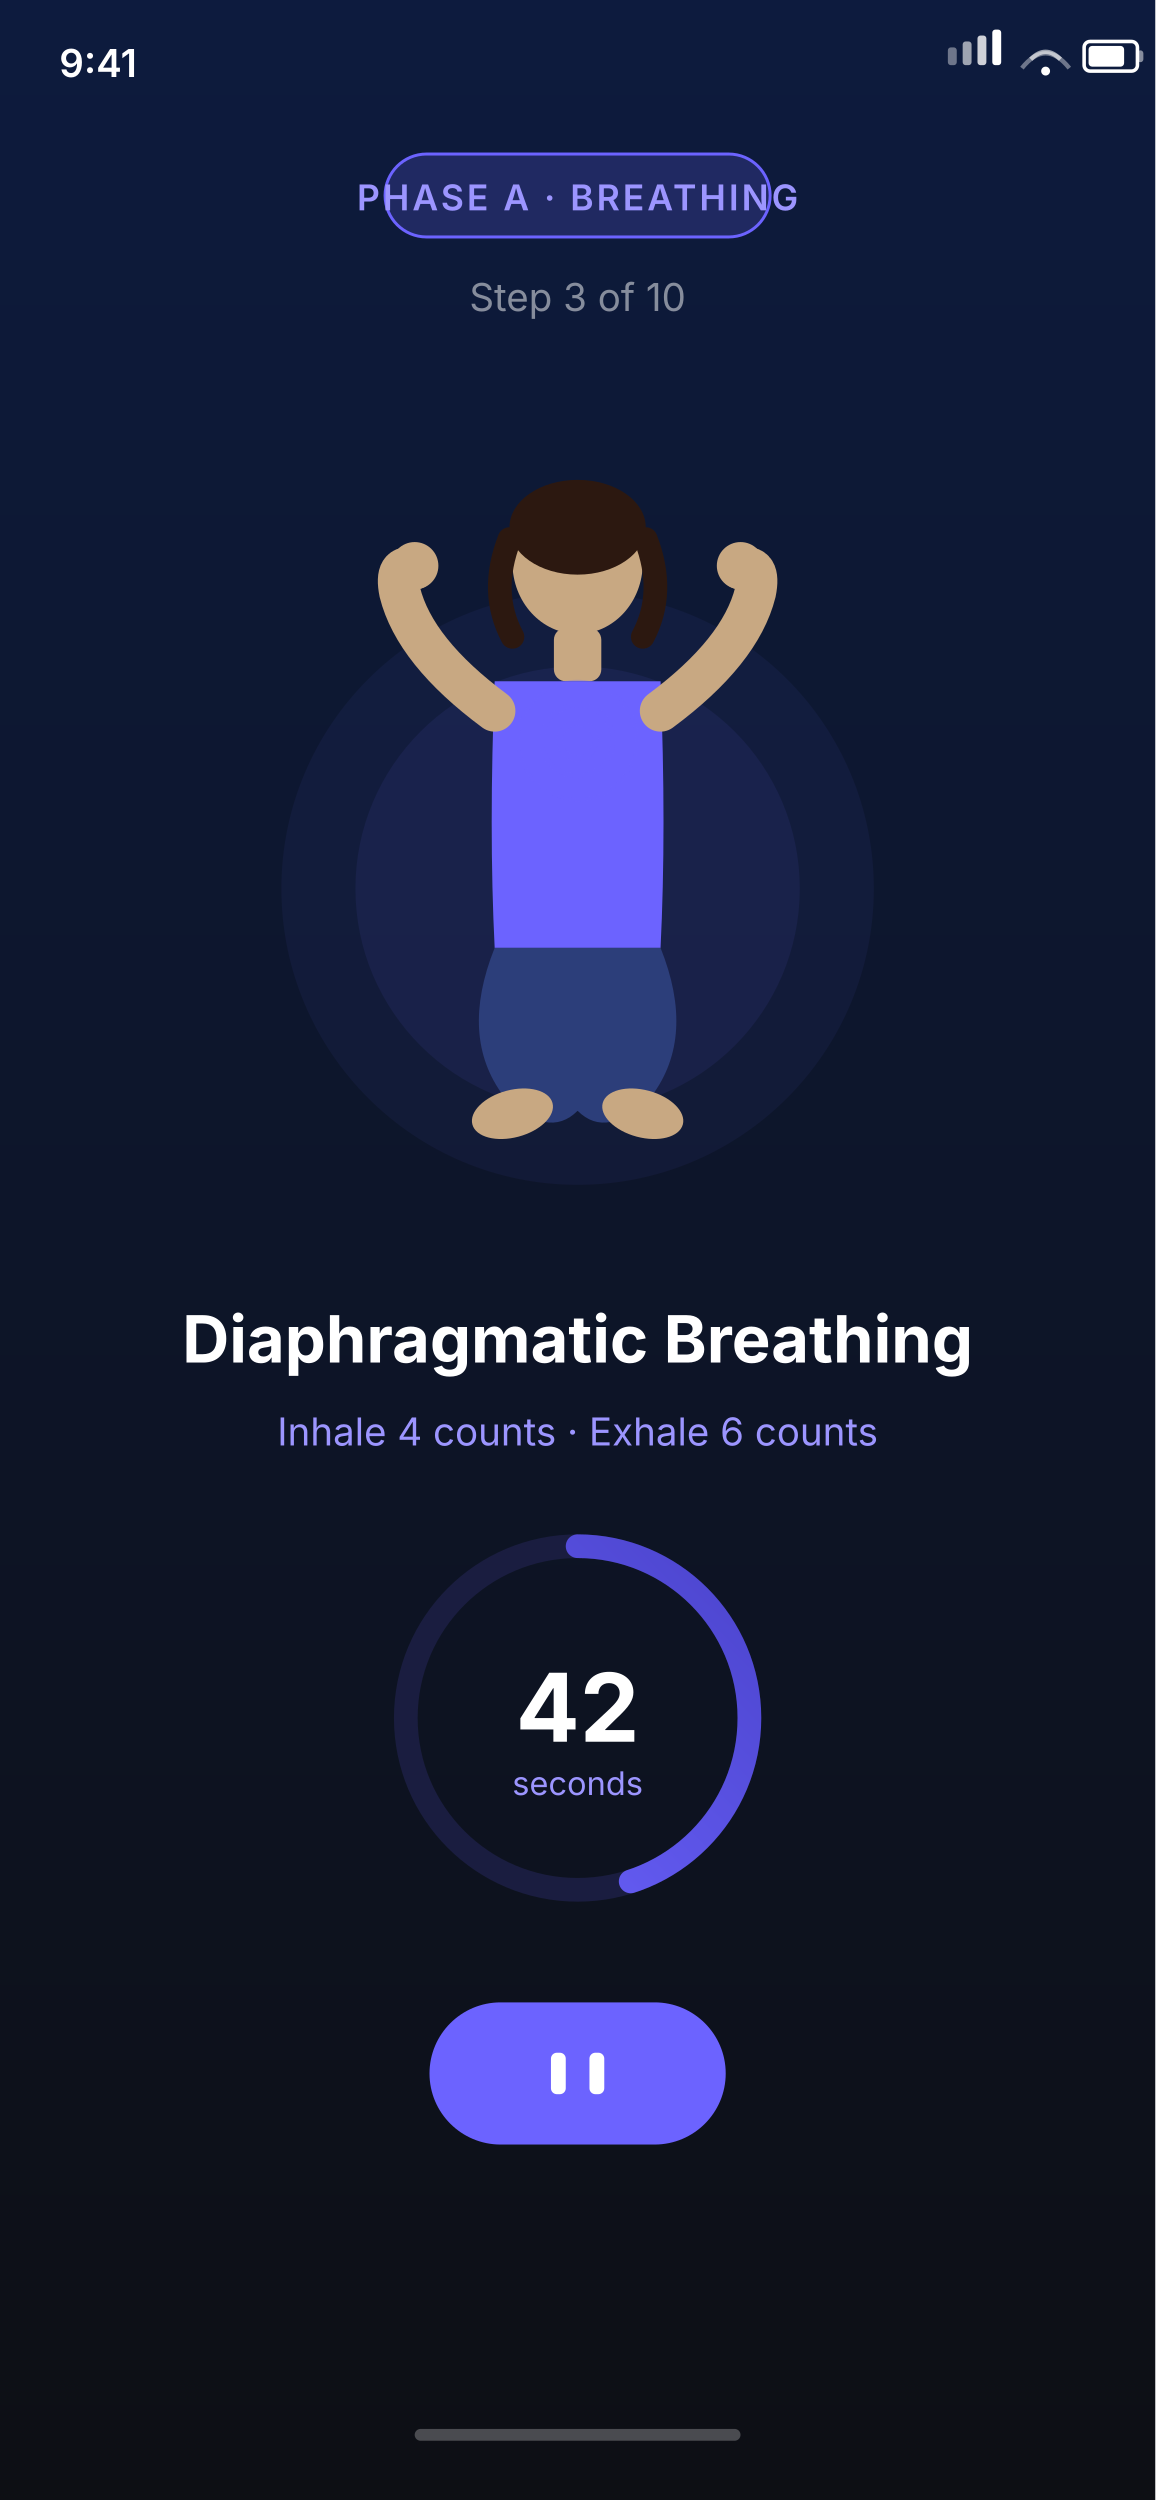
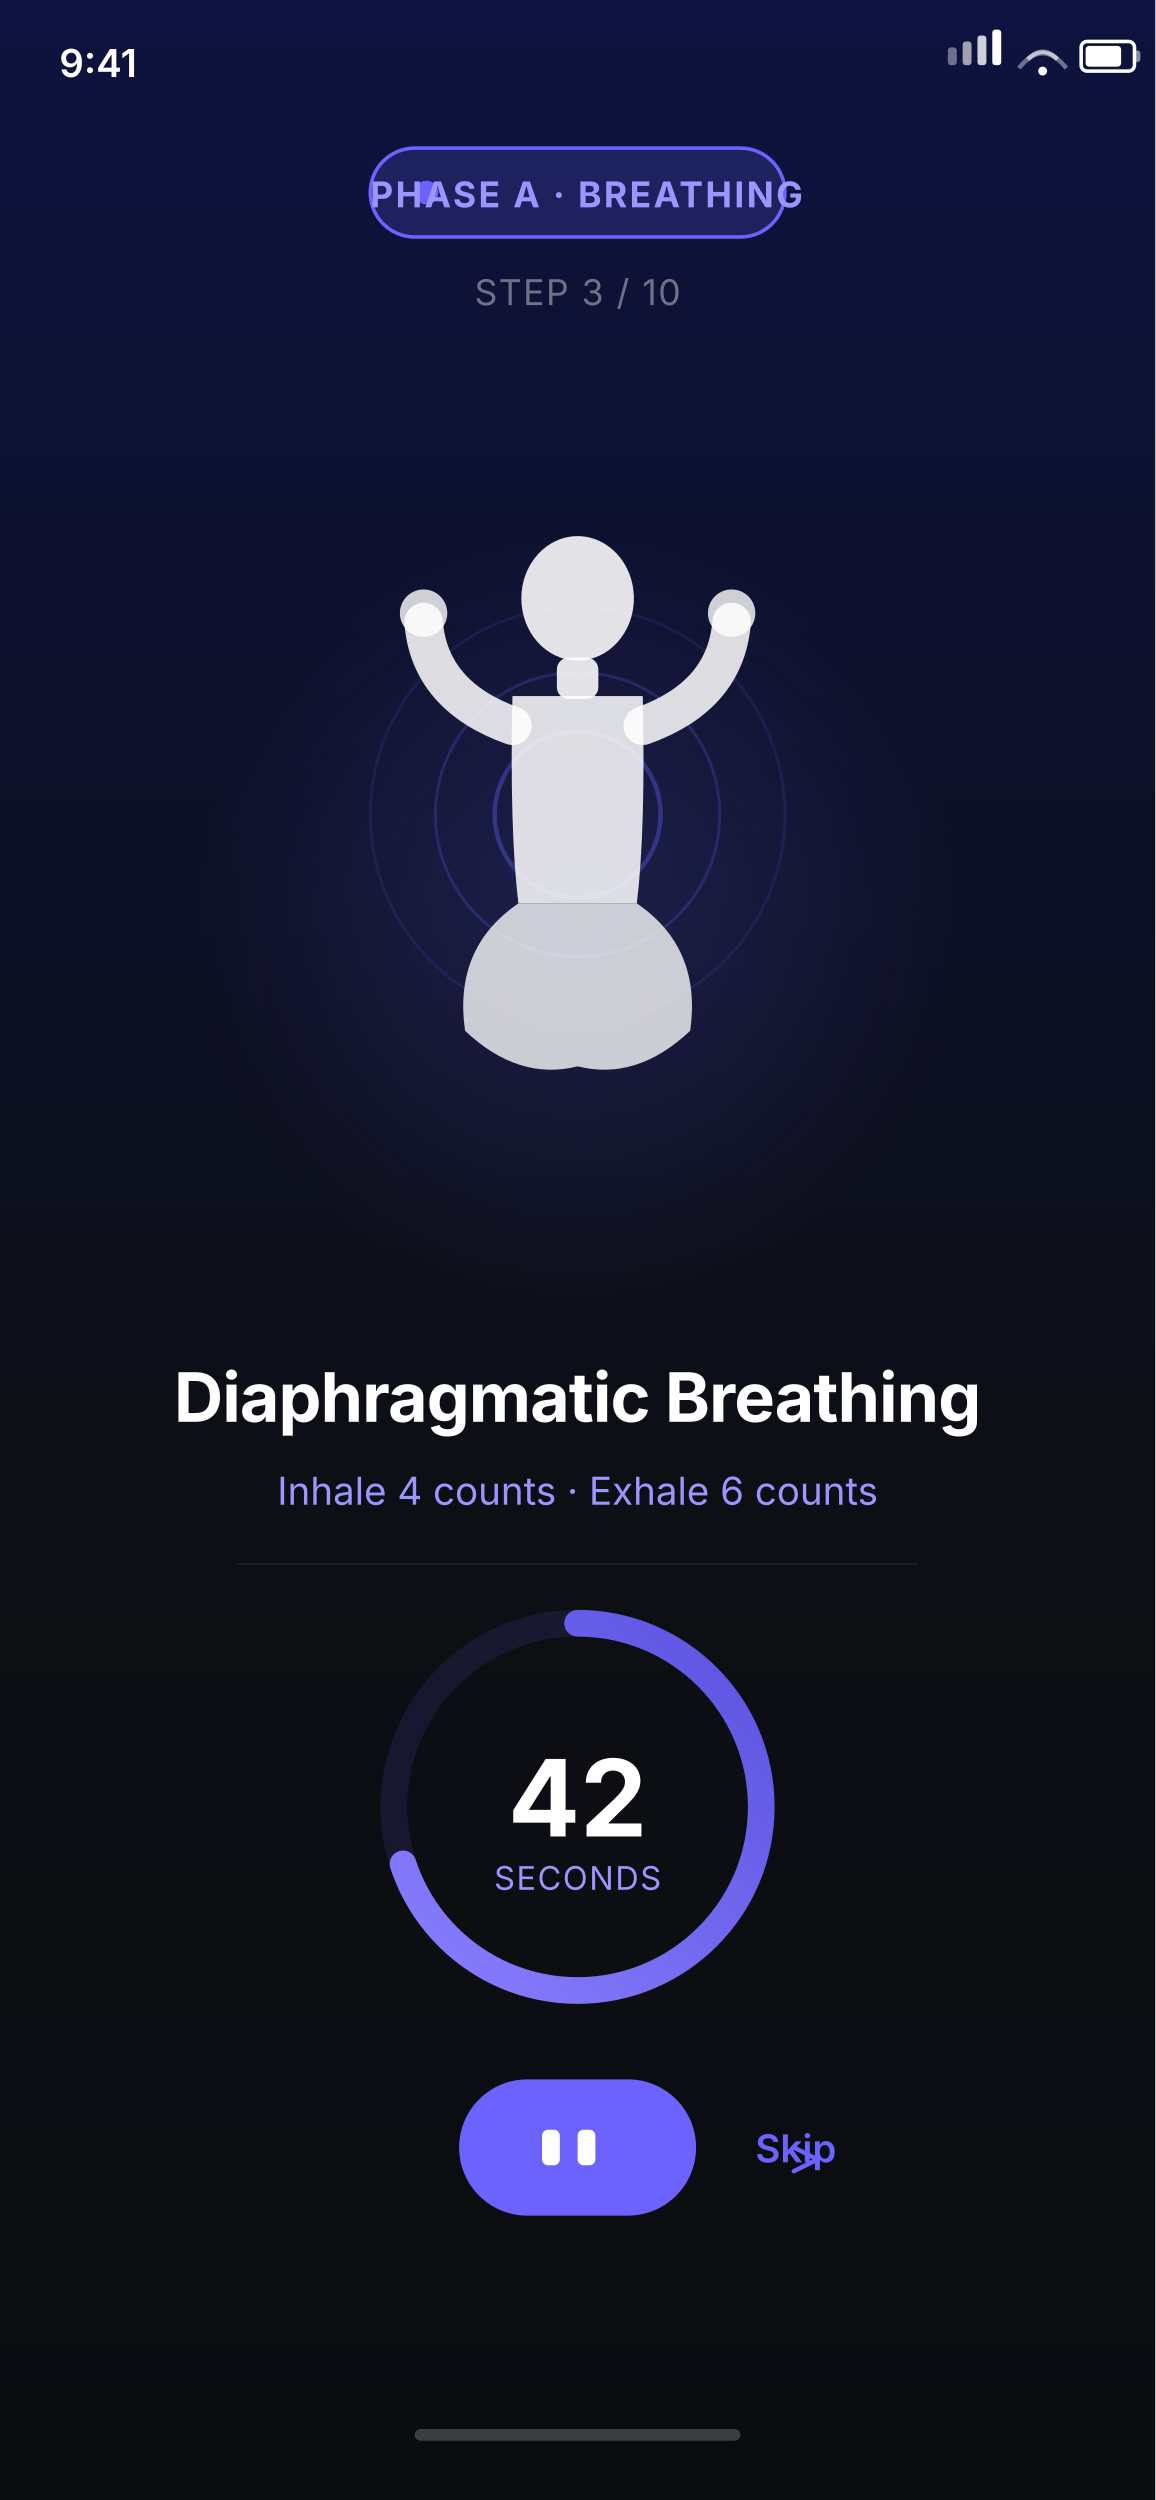
<svg xmlns="http://www.w3.org/2000/svg" viewBox="0 0 390 844" font-family="system-ui,-apple-system,sans-serif">
  <defs>
    <linearGradient id="bgM" x1="0" y1="0" x2="0" y2="1">
-       <stop offset="0%" stop-color="#0D1B3E" />
-       <stop offset="100%" stop-color="#0D0F14" />
+       <stop offset="0%" stop-color="#0E1340" />
+       <stop offset="60%" stop-color="#0D0F14" />
+       <stop offset="100%" stop-color="#0A0C10" />
    </linearGradient>
-     <linearGradient id="timerGlow" x1="0" y1="0" x2="1" y2="1">
-       <stop offset="0%" stop-color="#6C63FF" />
-       <stop offset="100%" stop-color="#4B44CC" />
+     <linearGradient id="arcM" x1="0" y1="0" x2="1" y2="1">
+       <stop offset="0%" stop-color="#8B7FFF" />
+       <stop offset="100%" stop-color="#5A52E0" />
    </linearGradient>
-     <clipPath id="screen">
-       <rect width="390" height="844" rx="0" />
-     </clipPath>
+     <radialGradient id="glowM" cx="50%" cy="50%" r="50%">
+       <stop offset="0%" stop-color="#6C63FF" stop-opacity="0.18" />
+       <stop offset="100%" stop-color="#6C63FF" stop-opacity="0" />
+     </radialGradient>
  </defs>
-   <rect width="390" height="844" fill="url(#bgM)" clip-path="url(#screen)" />
+   <rect width="390" height="844" fill="url(#bgM)" />
  <text x="20" y="26" fill="#ffffff" font-size="13" font-weight="600">9:41</text>
  <rect x="320" y="16" width="3" height="6" rx="1" fill="#fff" opacity="0.4" />
  <rect x="325" y="14" width="3" height="8" rx="1" fill="#fff" opacity="0.6" />
  <rect x="330" y="12" width="3" height="10" rx="1" fill="#fff" opacity="0.8" />
  <rect x="335" y="10" width="3" height="12" rx="1" fill="#fff" />
-   <path d="M348 20 Q353 15 358 20" stroke="#fff" stroke-width="1.5" fill="none" opacity="0.6" />
-   <path d="M345 23 Q353 13 361 23" stroke="#fff" stroke-width="1.5" fill="none" opacity="0.4" />
-   <circle cx="353" cy="24" r="1.5" fill="#fff" />
-   <rect x="366" y="14" width="18" height="10" rx="2" stroke="#fff" stroke-width="1.2" fill="none" />
-   <rect x="384" y="17" width="2" height="4" rx="1" fill="#fff" opacity="0.5" />
-   <rect x="367.5" y="15.5" width="12" height="7" rx="1.2" fill="#fff" />
-   <rect x="130" y="52" width="130" height="28" rx="14" fill="#6C63FF" opacity="0.2" />
-   <rect x="130" y="52" width="130" height="28" rx="14" stroke="#6C63FF" stroke-width="1" fill="none" />
-   <text x="195" y="71" fill="#9C95FF" font-size="12" font-weight="600" text-anchor="middle" letter-spacing="1">PHASE A · BREATHING</text>
-   <text x="195" y="105" fill="#ffffff" font-size="13" text-anchor="middle" opacity="0.5">Step 3 of 10</text>
-   <g transform="translate(195, 300)">
-     <circle cx="0" cy="0" r="100" fill="#6C63FF" opacity="0.06" />
-     <circle cx="0" cy="0" r="75" fill="#6C63FF" opacity="0.08" />
-     <ellipse cx="0" cy="-110" rx="22" ry="24" fill="#C8A882" />
-     <ellipse cx="0" cy="-122" rx="23" ry="16" fill="#2C1810" />
-     <path d="M-23 -118 Q-30 -100 -22 -85" stroke="#2C1810" stroke-width="8" fill="none" stroke-linecap="round" />
-     <path d="M23 -118 Q30 -100 22 -85" stroke="#2C1810" stroke-width="8" fill="none" stroke-linecap="round" />
-     <rect x="-8" y="-88" width="16" height="18" rx="4" fill="#C8A882" />
-     <path d="M-28 -70 Q-30 -20 -28 20 L28 20 Q30 -20 28 -70 Z" fill="#6C63FF" />
-     <path d="M-28 -60 Q-55 -80 -60 -100 Q-62 -110 -55 -108" stroke="#C8A882" stroke-width="14" fill="none" stroke-linecap="round" />
-     <path d="M28 -60 Q55 -80 60 -100 Q62 -110 55 -108" stroke="#C8A882" stroke-width="14" fill="none" stroke-linecap="round" />
-     <circle cx="-55" cy="-109" r="8" fill="#C8A882" />
-     <circle cx="55" cy="-109" r="8" fill="#C8A882" />
-     <path d="M-28 20 Q-40 50 -25 70 Q-10 85 0 75 Q10 85 25 70 Q40 50 28 20 Z" fill="#2C3E7A" />
-     <ellipse cx="-22" cy="76" rx="14" ry="8" fill="#C8A882" transform="rotate(-15 -22 76)" />
-     <ellipse cx="22" cy="76" rx="14" ry="8" fill="#C8A882" transform="rotate(15 22 76)" />
-     <circle cx="0" cy="-50" r="6" fill="none" stroke="#6C63FF" stroke-width="2" opacity="0.9" />
-     <circle cx="0" cy="-50" r="12" fill="none" stroke="#6C63FF" stroke-width="1.5" opacity="0.6" />
-     <circle cx="0" cy="-50" r="20" fill="none" stroke="#6C63FF" stroke-width="1" opacity="0.3" />
+   <path d="M347 20 Q352 15 357 20" stroke="#fff" stroke-width="1.5" fill="none" opacity="0.6" />
+   <path d="M344 23 Q352 13 360 23" stroke="#fff" stroke-width="1.5" fill="none" opacity="0.4" />
+   <circle cx="352" cy="24" r="1.5" fill="#fff" />
+   <rect x="365" y="14" width="18" height="10" rx="2" stroke="#fff" stroke-width="1.2" fill="none" />
+   <rect x="383" y="17" width="2" height="4" rx="1" fill="#fff" opacity="0.5" />
+   <rect x="366.5" y="15.5" width="12" height="7" rx="1.2" fill="#fff" />
+   <rect x="125" y="50" width="140" height="30" rx="15" fill="#6C63FF" opacity="0.18" />
+   <rect x="125" y="50" width="140" height="30" rx="15" stroke="#6C63FF" stroke-width="1.2" fill="none" />
+   <circle cx="144" cy="65" r="4" fill="#6C63FF" />
+   <text x="198" y="70" fill="#9C95FF" font-size="12" font-weight="700" text-anchor="middle" letter-spacing="0.8">PHASE A · BREATHING</text>
+   <text x="195" y="103" fill="#ffffff" font-size="12" text-anchor="middle" opacity="0.4" letter-spacing="0.5">STEP 3 / 10</text>
+   <ellipse cx="195" cy="310" rx="130" ry="130" fill="url(#glowM)" />
+   <g transform="translate(195, 310)">
+     <circle cx="0" cy="-35" r="28" fill="none" stroke="rgba(108,99,255,0.35)" stroke-width="1.5" />
+     <circle cx="0" cy="-35" r="48" fill="none" stroke="rgba(108,99,255,0.22)" stroke-width="1" />
+     <circle cx="0" cy="-35" r="70" fill="none" stroke="rgba(108,99,255,0.12)" stroke-width="1" />
+     <ellipse cx="0" cy="-108" rx="19" ry="21" fill="rgba(255,255,255,0.88)" />
+     <rect x="-7" y="-88" width="14" height="14" rx="4" fill="rgba(255,255,255,0.88)" />
+     <path d="M-22 -75 Q-23 -30 -20 -5 L20 -5 Q23 -30 22 -75 Z" fill="rgba(255,255,255,0.85)" />
+     <path d="M-22 -65 Q-50 -75 -52 -100" stroke="rgba(255,255,255,0.85)" stroke-width="13" fill="none" stroke-linecap="round" />
+     <path d="M22 -65 Q50 -75 52 -100" stroke="rgba(255,255,255,0.85)" stroke-width="13" fill="none" stroke-linecap="round" />
+     <circle cx="-52" cy="-103" r="8" fill="rgba(255,255,255,0.8)" />
+     <circle cx="52" cy="-103" r="8" fill="rgba(255,255,255,0.8)" />
+     <path d="M-20 -5 Q-42 10 -38 38 Q-20 55 0 50 Q20 55 38 38 Q42 10 20 -5 Z" fill="rgba(255,255,255,0.78)" />
  </g>
-   <text x="195" y="460" fill="#ffffff" font-size="22" font-weight="700" text-anchor="middle">Diaphragmatic Breathing</text>
-   <text x="195" y="488" fill="#9C95FF" font-size="13" text-anchor="middle">Inhale 4 counts · Exhale 6 counts</text>
-   <g transform="translate(195, 580)">
-     <circle cx="0" cy="0" r="58" fill="none" stroke="#1A1D40" stroke-width="8" />
-     <circle cx="0" cy="0" r="58" fill="none" stroke="url(#timerGlow)" stroke-width="8" stroke-dasharray="254" stroke-dashoffset="90" stroke-linecap="round" transform="rotate(-90)" />
-     <text x="0" y="8" fill="#ffffff" font-size="32" font-weight="700" text-anchor="middle">42</text>
-     <text x="0" y="26" fill="#9C95FF" font-size="11" text-anchor="middle">seconds</text>
+   <text x="195" y="480" fill="#ffffff" font-size="23" font-weight="700" text-anchor="middle" letter-spacing="-0.3">Diaphragmatic Breathing</text>
+   <text x="195" y="508" fill="#9C95FF" font-size="13" text-anchor="middle">Inhale 4 counts  ·  Exhale 6 counts</text>
+   <line x1="80" y1="528" x2="310" y2="528" stroke="#ffffff" stroke-width="0.5" opacity="0.08" />
+   <g transform="translate(195, 610)">
+     <circle cx="0" cy="0" r="62" fill="none" stroke="rgba(108,99,255,0.12)" stroke-width="9" />
+     <circle cx="0" cy="0" r="62" fill="none" stroke="url(#arcM)" stroke-width="9" stroke-dasharray="389.6" stroke-dashoffset="117" stroke-linecap="round" transform="rotate(-90)" />
+     <text x="0" y="10" fill="#ffffff" font-size="36" font-weight="700" text-anchor="middle">42</text>
+     <text x="0" y="28" fill="#9C95FF" font-size="11" text-anchor="middle" letter-spacing="0.5">SECONDS</text>
  </g>
-   <rect x="145" y="676" width="100" height="48" rx="24" fill="#6C63FF" />
-   <rect x="186" y="693" width="5" height="14" rx="2" fill="#fff" />
-   <rect x="199" y="693" width="5" height="14" rx="2" fill="#fff" />
-   <rect x="140" y="820" width="110" height="4" rx="2" fill="#fff" opacity="0.25" />
+   <rect x="155" y="702" width="80" height="46" rx="23" fill="#6C63FF" />
+   <rect x="183" y="719" width="6" height="12" rx="2" fill="#fff" />
+   <rect x="195" y="719" width="6" height="12" rx="2" fill="#fff" />
+   <text x="255" y="730" fill="#6C63FF" font-size="13" font-weight="600">Skip</text>
+   <path d="M268 725 L276 729 L268 733" stroke="#6C63FF" stroke-width="1.5" fill="none" stroke-linecap="round" />
+   <rect x="140" y="820" width="110" height="4" rx="2" fill="#fff" opacity="0.2" />
</svg>
